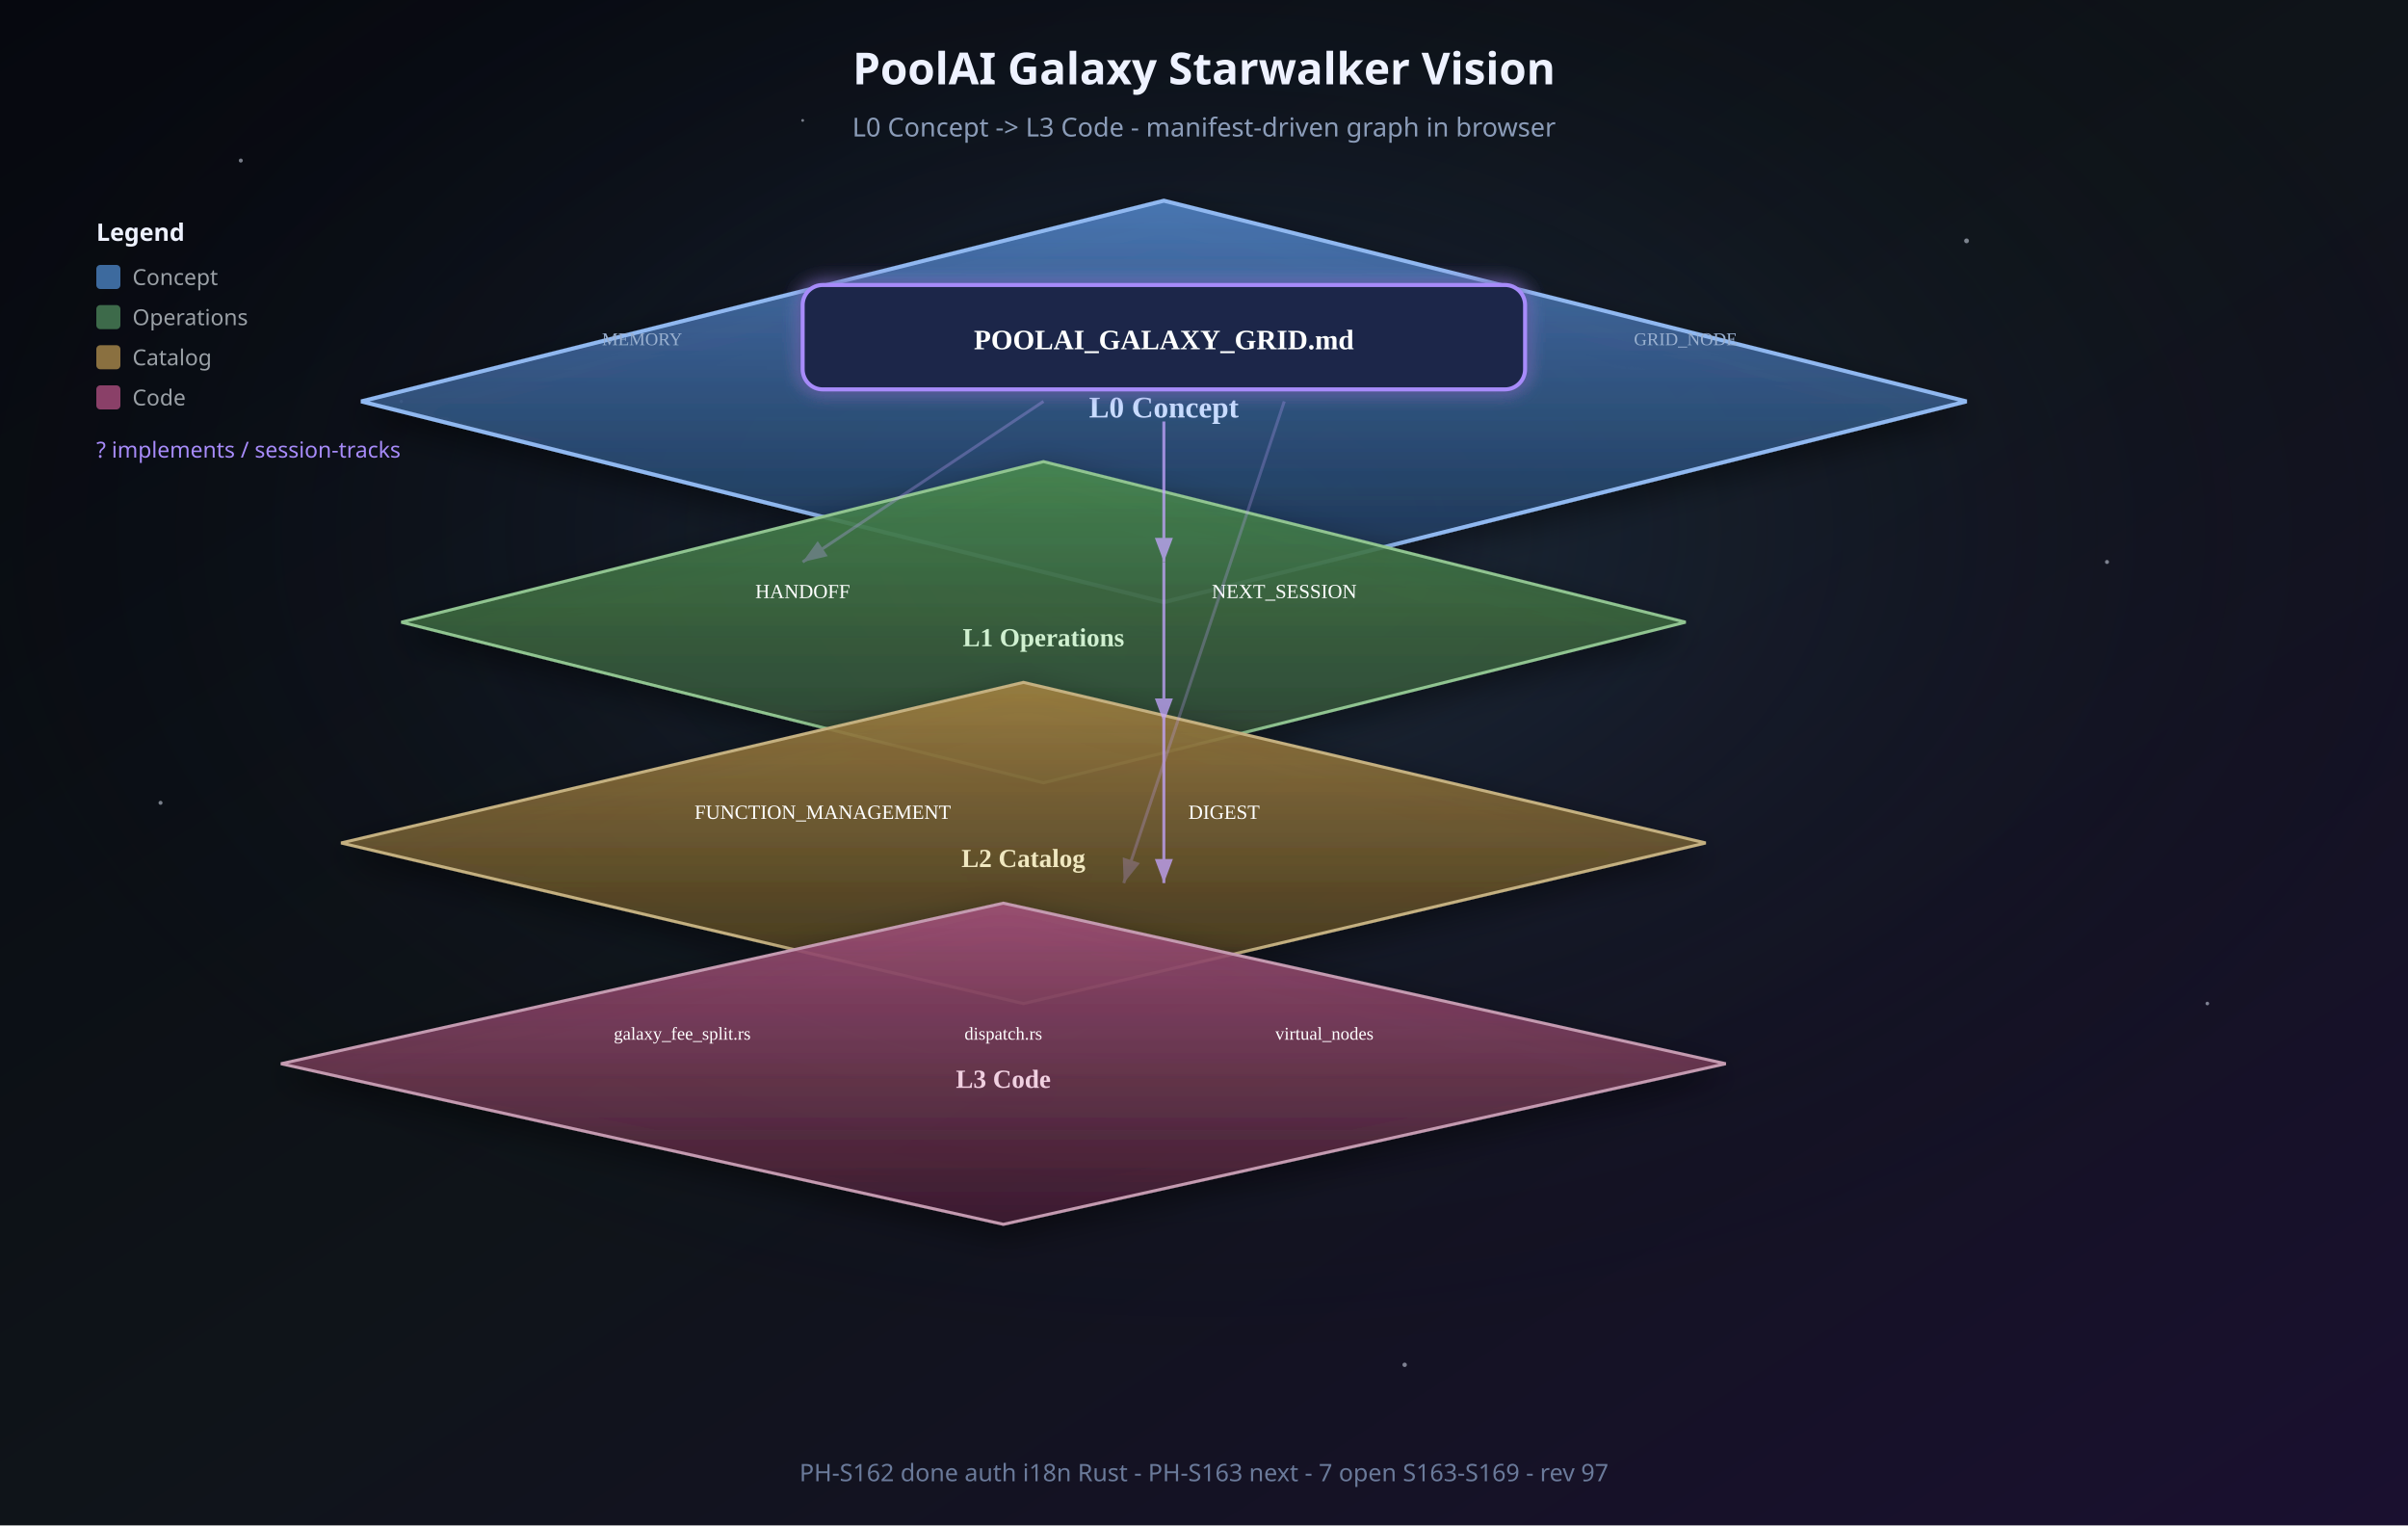
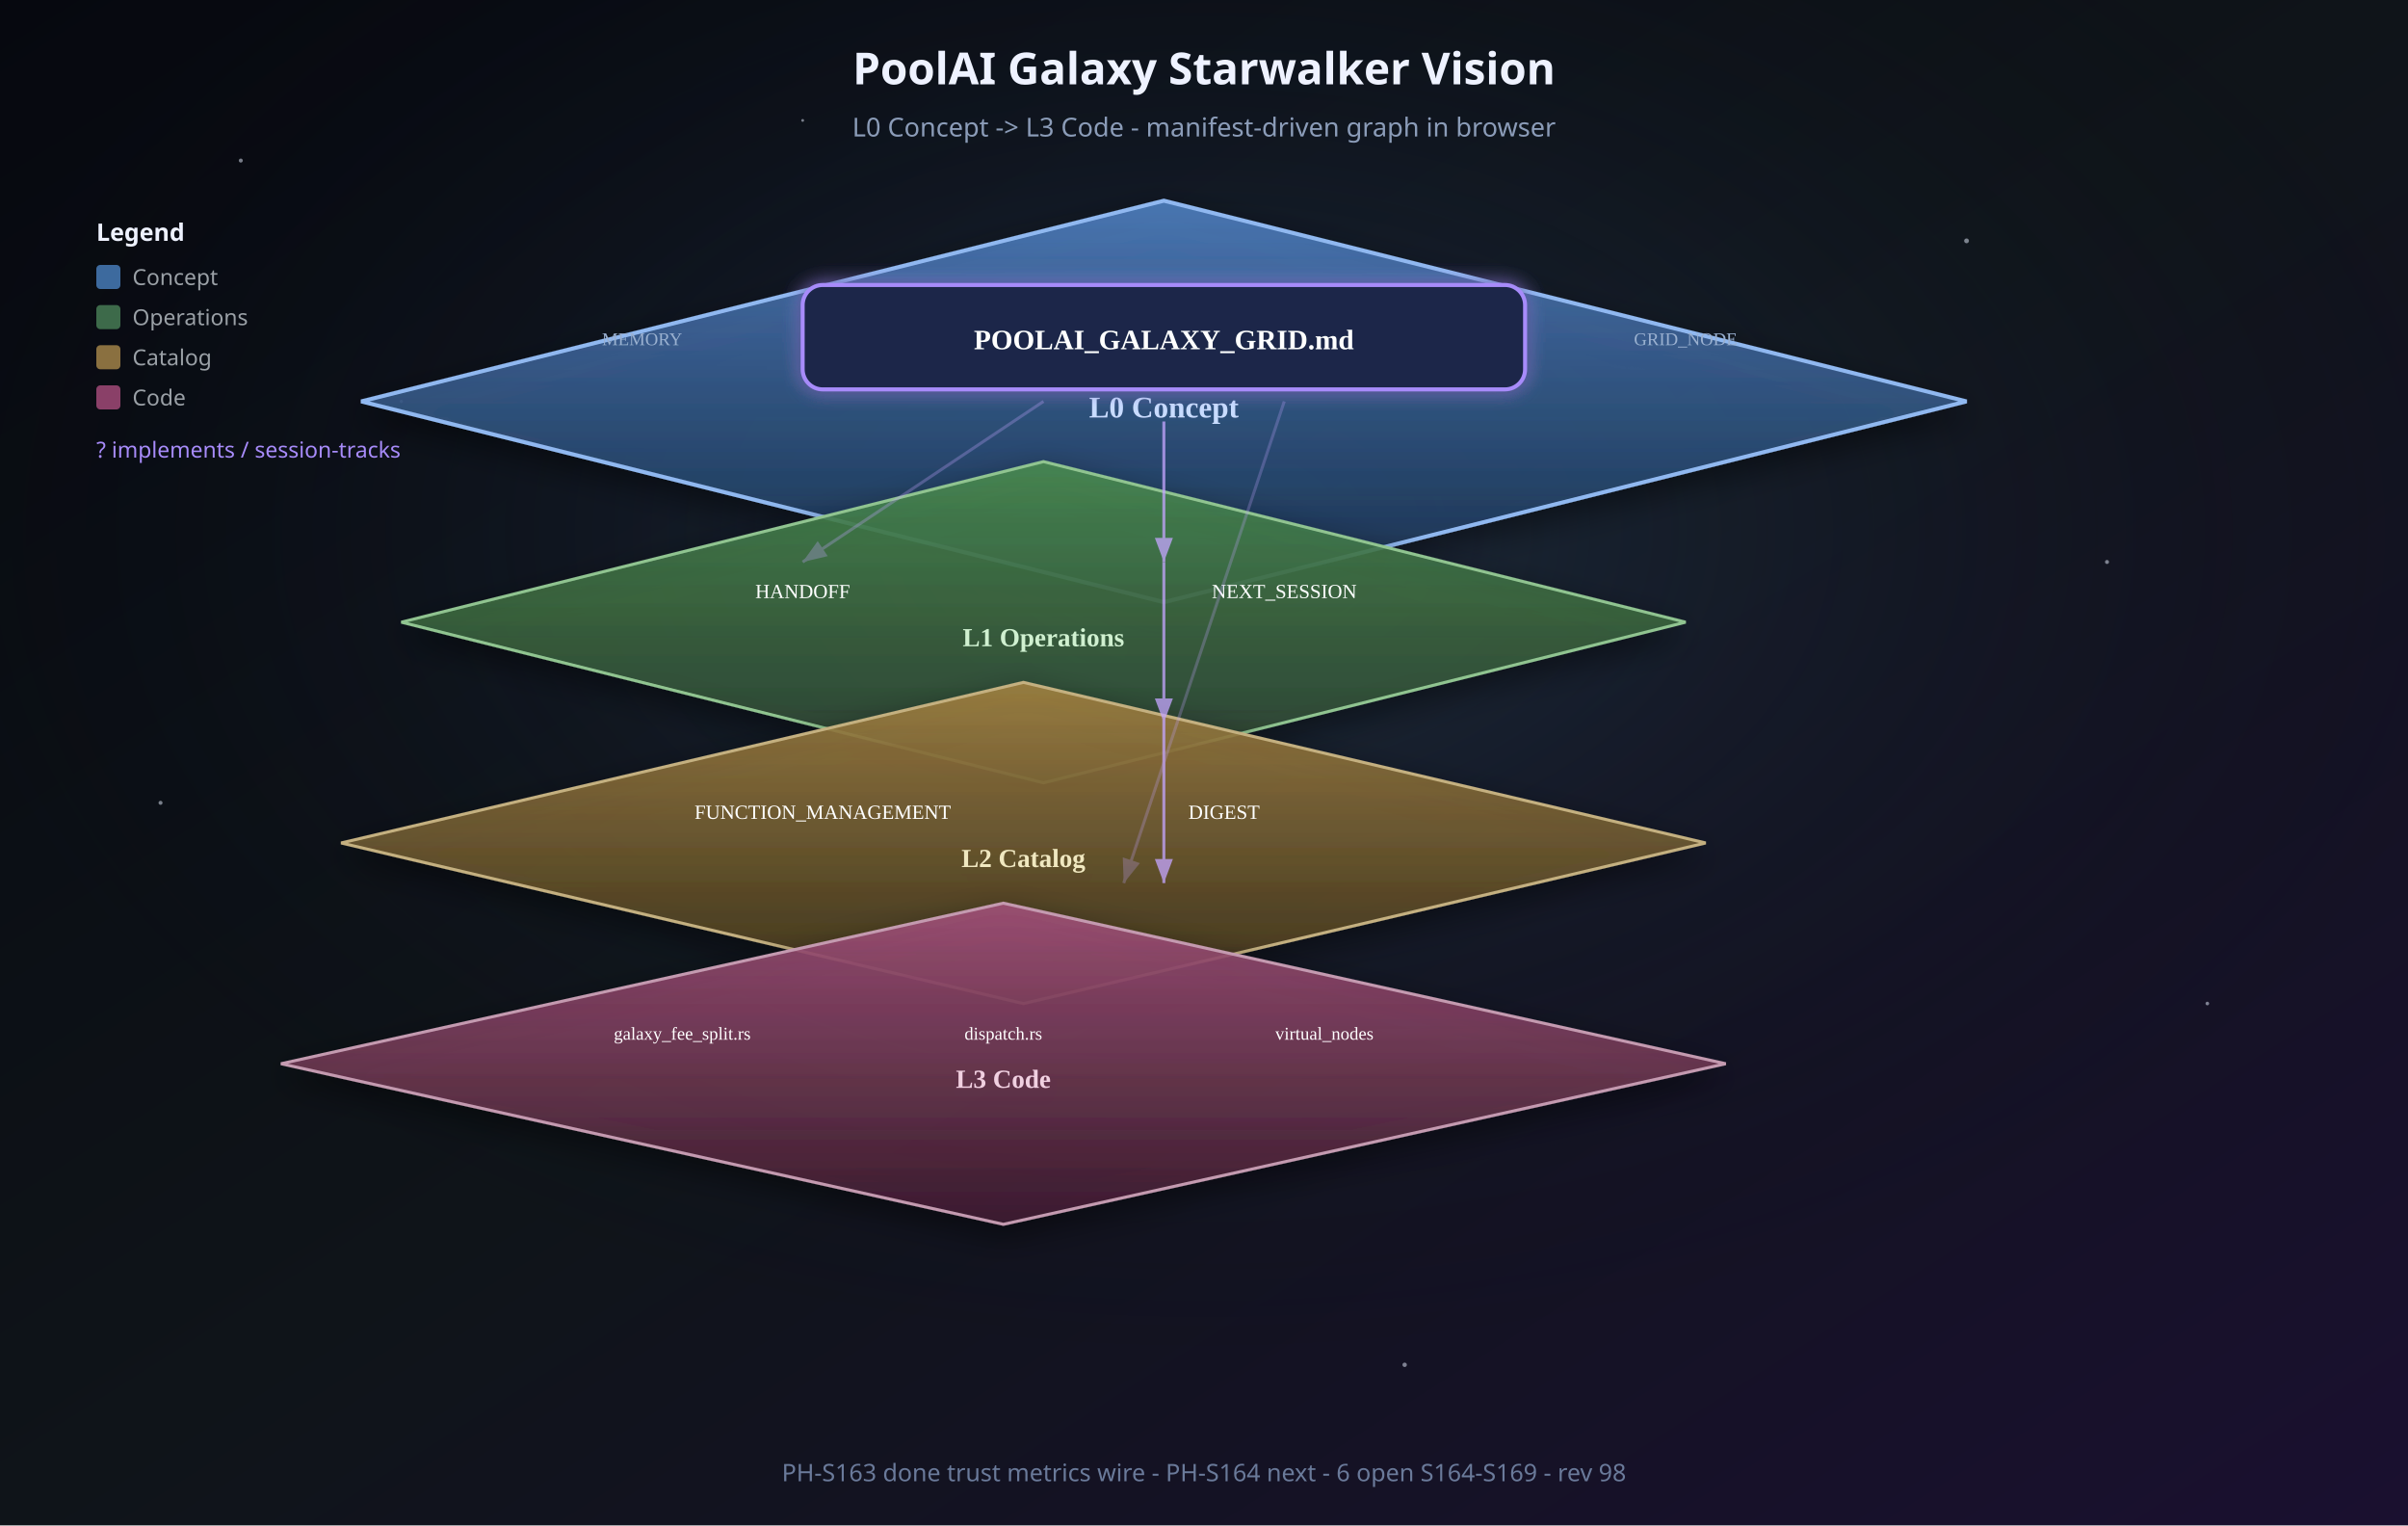
<svg xmlns="http://www.w3.org/2000/svg" viewBox="0 0 1200 760" role="img" aria-labelledby="title desc">
  <defs>
    <linearGradient id="bg" x1="0%" y1="0%" x2="100%" y2="100%">
      <stop offset="0%" stop-color="#06080f" />
      <stop offset="50%" stop-color="#0f1419" />
      <stop offset="100%" stop-color="#1a1030" />
    </linearGradient>
    <radialGradient id="nebula" cx="50%" cy="35%" r="55%">
      <stop offset="0%" stop-color="#3d5a8a" stop-opacity="0.35" />
      <stop offset="100%" stop-color="#06080f" stop-opacity="0" />
    </radialGradient>
    <linearGradient id="planeL0" x1="0%" y1="0%" x2="0%" y2="100%">
      <stop offset="0%" stop-color="#4a7ab8" stop-opacity="0.95" />
      <stop offset="100%" stop-color="#1e3350" stop-opacity="0.85" />
    </linearGradient>
    <linearGradient id="planeL1" x1="0%" y1="0%" x2="0%" y2="100%">
      <stop offset="0%" stop-color="#4a8a50" stop-opacity="0.9" />
      <stop offset="100%" stop-color="#2a4030" stop-opacity="0.85" />
    </linearGradient>
    <linearGradient id="planeL2" x1="0%" y1="0%" x2="0%" y2="100%">
      <stop offset="0%" stop-color="#a08040" stop-opacity="0.9" />
      <stop offset="100%" stop-color="#403520" stop-opacity="0.85" />
    </linearGradient>
    <linearGradient id="planeL3" x1="0%" y1="0%" x2="0%" y2="100%">
      <stop offset="0%" stop-color="#a05078" stop-opacity="0.9" />
      <stop offset="100%" stop-color="#402030" stop-opacity="0.85" />
    </linearGradient>
    <filter id="shadow" x="-30%" y="-30%" width="160%" height="160%">
      <feDropShadow dx="0" dy="6" stdDeviation="8" flood-color="#000" flood-opacity="0.5" />
    </filter>
    <filter id="glow" x="-50%" y="-50%" width="200%" height="200%">
      <feGaussianBlur stdDeviation="4" result="b" />
      <feMerge>
        <feMergeNode in="b" />
        <feMergeNode in="SourceGraphic" />
      </feMerge>
    </filter>
    <marker id="arrow" markerWidth="10" markerHeight="10" refX="8" refY="3" orient="auto">
      <path d="M0,0 L8,3 L0,6 Z" fill="#c4a5ff" />
    </marker>
  </defs>
  <rect width="1200" height="760" fill="url(#bg)" />
  <rect width="1200" height="760" fill="url(#nebula)" />
  <g fill="#e8f0ff" opacity="0.5">
    <circle cx="120" cy="80" r="1" />
    <circle cx="980" cy="120" r="1.2" />
    <circle cx="200" cy="200" r="0.8" />
    <circle cx="1050" cy="280" r="1" />
    <circle cx="80" cy="400" r="1" />
    <circle cx="1100" cy="500" r="0.9" />
    <circle cx="400" cy="60" r="0.7" />
    <circle cx="700" cy="680" r="1.1" />
  </g>
  <text x="600" y="42" text-anchor="middle" fill="#eef2ff" font-family="Segoe UI, system-ui, sans-serif" font-size="22" font-weight="600">PoolAI Galaxy Starwalker Vision</text>
  <text x="600" y="68" text-anchor="middle" fill="#8b9cb8" font-family="Segoe UI, system-ui, sans-serif" font-size="13">L0 Concept -&gt; L3 Code - manifest-driven graph in browser</text>
  <g transform="translate(180, 100)" filter="url(#shadow)">
    <path d="M0 100 L400 0 L800 100 L400 200 Z" fill="url(#planeL0)" stroke="#90b8f0" stroke-width="2" />
    <text x="400" y="108" text-anchor="middle" fill="#c8dcff" font-size="15" font-weight="700">L0 Concept</text>
    <g filter="url(#glow)">
      <rect x="220" y="42" width="360" height="52" rx="10" fill="#1a2848" stroke="#a78bfa" stroke-width="2" />
      <text x="400" y="74" text-anchor="middle" fill="#fff" font-size="14" font-weight="700">POOLAI_GALAXY_GRID.md</text>
    </g>
    <text x="140" y="72" text-anchor="middle" fill="#9ab0d0" font-size="9">MEMORY</text>
    <text x="660" y="72" text-anchor="middle" fill="#9ab0d0" font-size="9">GRID_NODE</text>
  </g>
  <g transform="translate(200, 230)" filter="url(#shadow)">
    <path d="M0 80 L320 0 L640 80 L320 160 Z" fill="url(#planeL1)" stroke="#90c490" stroke-width="1.5" />
    <text x="320" y="92" text-anchor="middle" fill="#d0f0d0" font-size="13" font-weight="600">L1 Operations</text>
    <text x="200" y="68" text-anchor="middle" fill="#fff" font-size="10">HANDOFF</text>
    <text x="440" y="68" text-anchor="middle" fill="#fff" font-size="10">NEXT_SESSION</text>
  </g>
  <g transform="translate(170, 340)" filter="url(#shadow)">
    <path d="M0 80 L340 0 L680 80 L340 160 Z" fill="url(#planeL2)" stroke="#c4b080" stroke-width="1.5" />
    <text x="340" y="92" text-anchor="middle" fill="#f0e8c0" font-size="13" font-weight="600">L2 Catalog</text>
    <text x="240" y="68" text-anchor="middle" fill="#fff" font-size="10">FUNCTION_MANAGEMENT</text>
    <text x="440" y="68" text-anchor="middle" fill="#fff" font-size="10">DIGEST</text>
  </g>
  <g transform="translate(140, 450)" filter="url(#shadow)">
    <path d="M0 80 L360 0 L720 80 L360 160 Z" fill="url(#planeL3)" stroke="#c49ab0" stroke-width="1.5" />
    <text x="360" y="92" text-anchor="middle" fill="#f0d0e0" font-size="13" font-weight="600">L3 Code</text>
    <text x="200" y="68" text-anchor="middle" fill="#fff" font-size="9">galaxy_fee_split.rs</text>
    <text x="360" y="68" text-anchor="middle" fill="#fff" font-size="9">dispatch.rs</text>
    <text x="520" y="68" text-anchor="middle" fill="#fff" font-size="9">virtual_nodes</text>
  </g>
  <g fill="none" stroke="#c4a5ff" stroke-width="1.5" marker-end="url(#arrow)" opacity="0.75">
    <path d="M580 210 L580 280" />
    <path d="M580 280 L580 360" />
    <path d="M580 360 L580 440" />
    <path d="M520 200 L400 280" opacity="0.4" />
    <path d="M640 200 L560 440" opacity="0.35" />
  </g>
  <g transform="translate(48, 120)" font-family="Segoe UI, system-ui, sans-serif" font-size="11">
    <text x="0" y="0" fill="#eef2ff" font-weight="600" font-size="12">Legend</text>
    <rect x="0" y="12" width="12" height="12" rx="2" fill="#3d6a9e" />
    <text x="18" y="22" fill="#9aa0a6">Concept</text>
    <rect x="0" y="32" width="12" height="12" rx="2" fill="#3d6a4a" />
    <text x="18" y="42" fill="#9aa0a6">Operations</text>
    <rect x="0" y="52" width="12" height="12" rx="2" fill="#8a7040" />
    <text x="18" y="62" fill="#9aa0a6">Catalog</text>
    <rect x="0" y="72" width="12" height="12" rx="2" fill="#8a4068" />
    <text x="18" y="82" fill="#9aa0a6">Code</text>
    <text x="0" y="108" fill="#a78bfa">? implements / session-tracks</text>
  </g>
-   <text x="600" y="738" text-anchor="middle" fill="#6a7a9a" font-family="Segoe UI, system-ui, sans-serif" font-size="12">PH-S162 done auth i18n Rust - PH-S163 next - 7 open S163-S169 - rev 97</text>
+   <text x="600" y="738" text-anchor="middle" fill="#6a7a9a" font-family="Segoe UI, system-ui, sans-serif" font-size="12">PH-S163 done trust metrics wire - PH-S164 next - 6 open S164-S169 - rev 98</text>
</svg>
